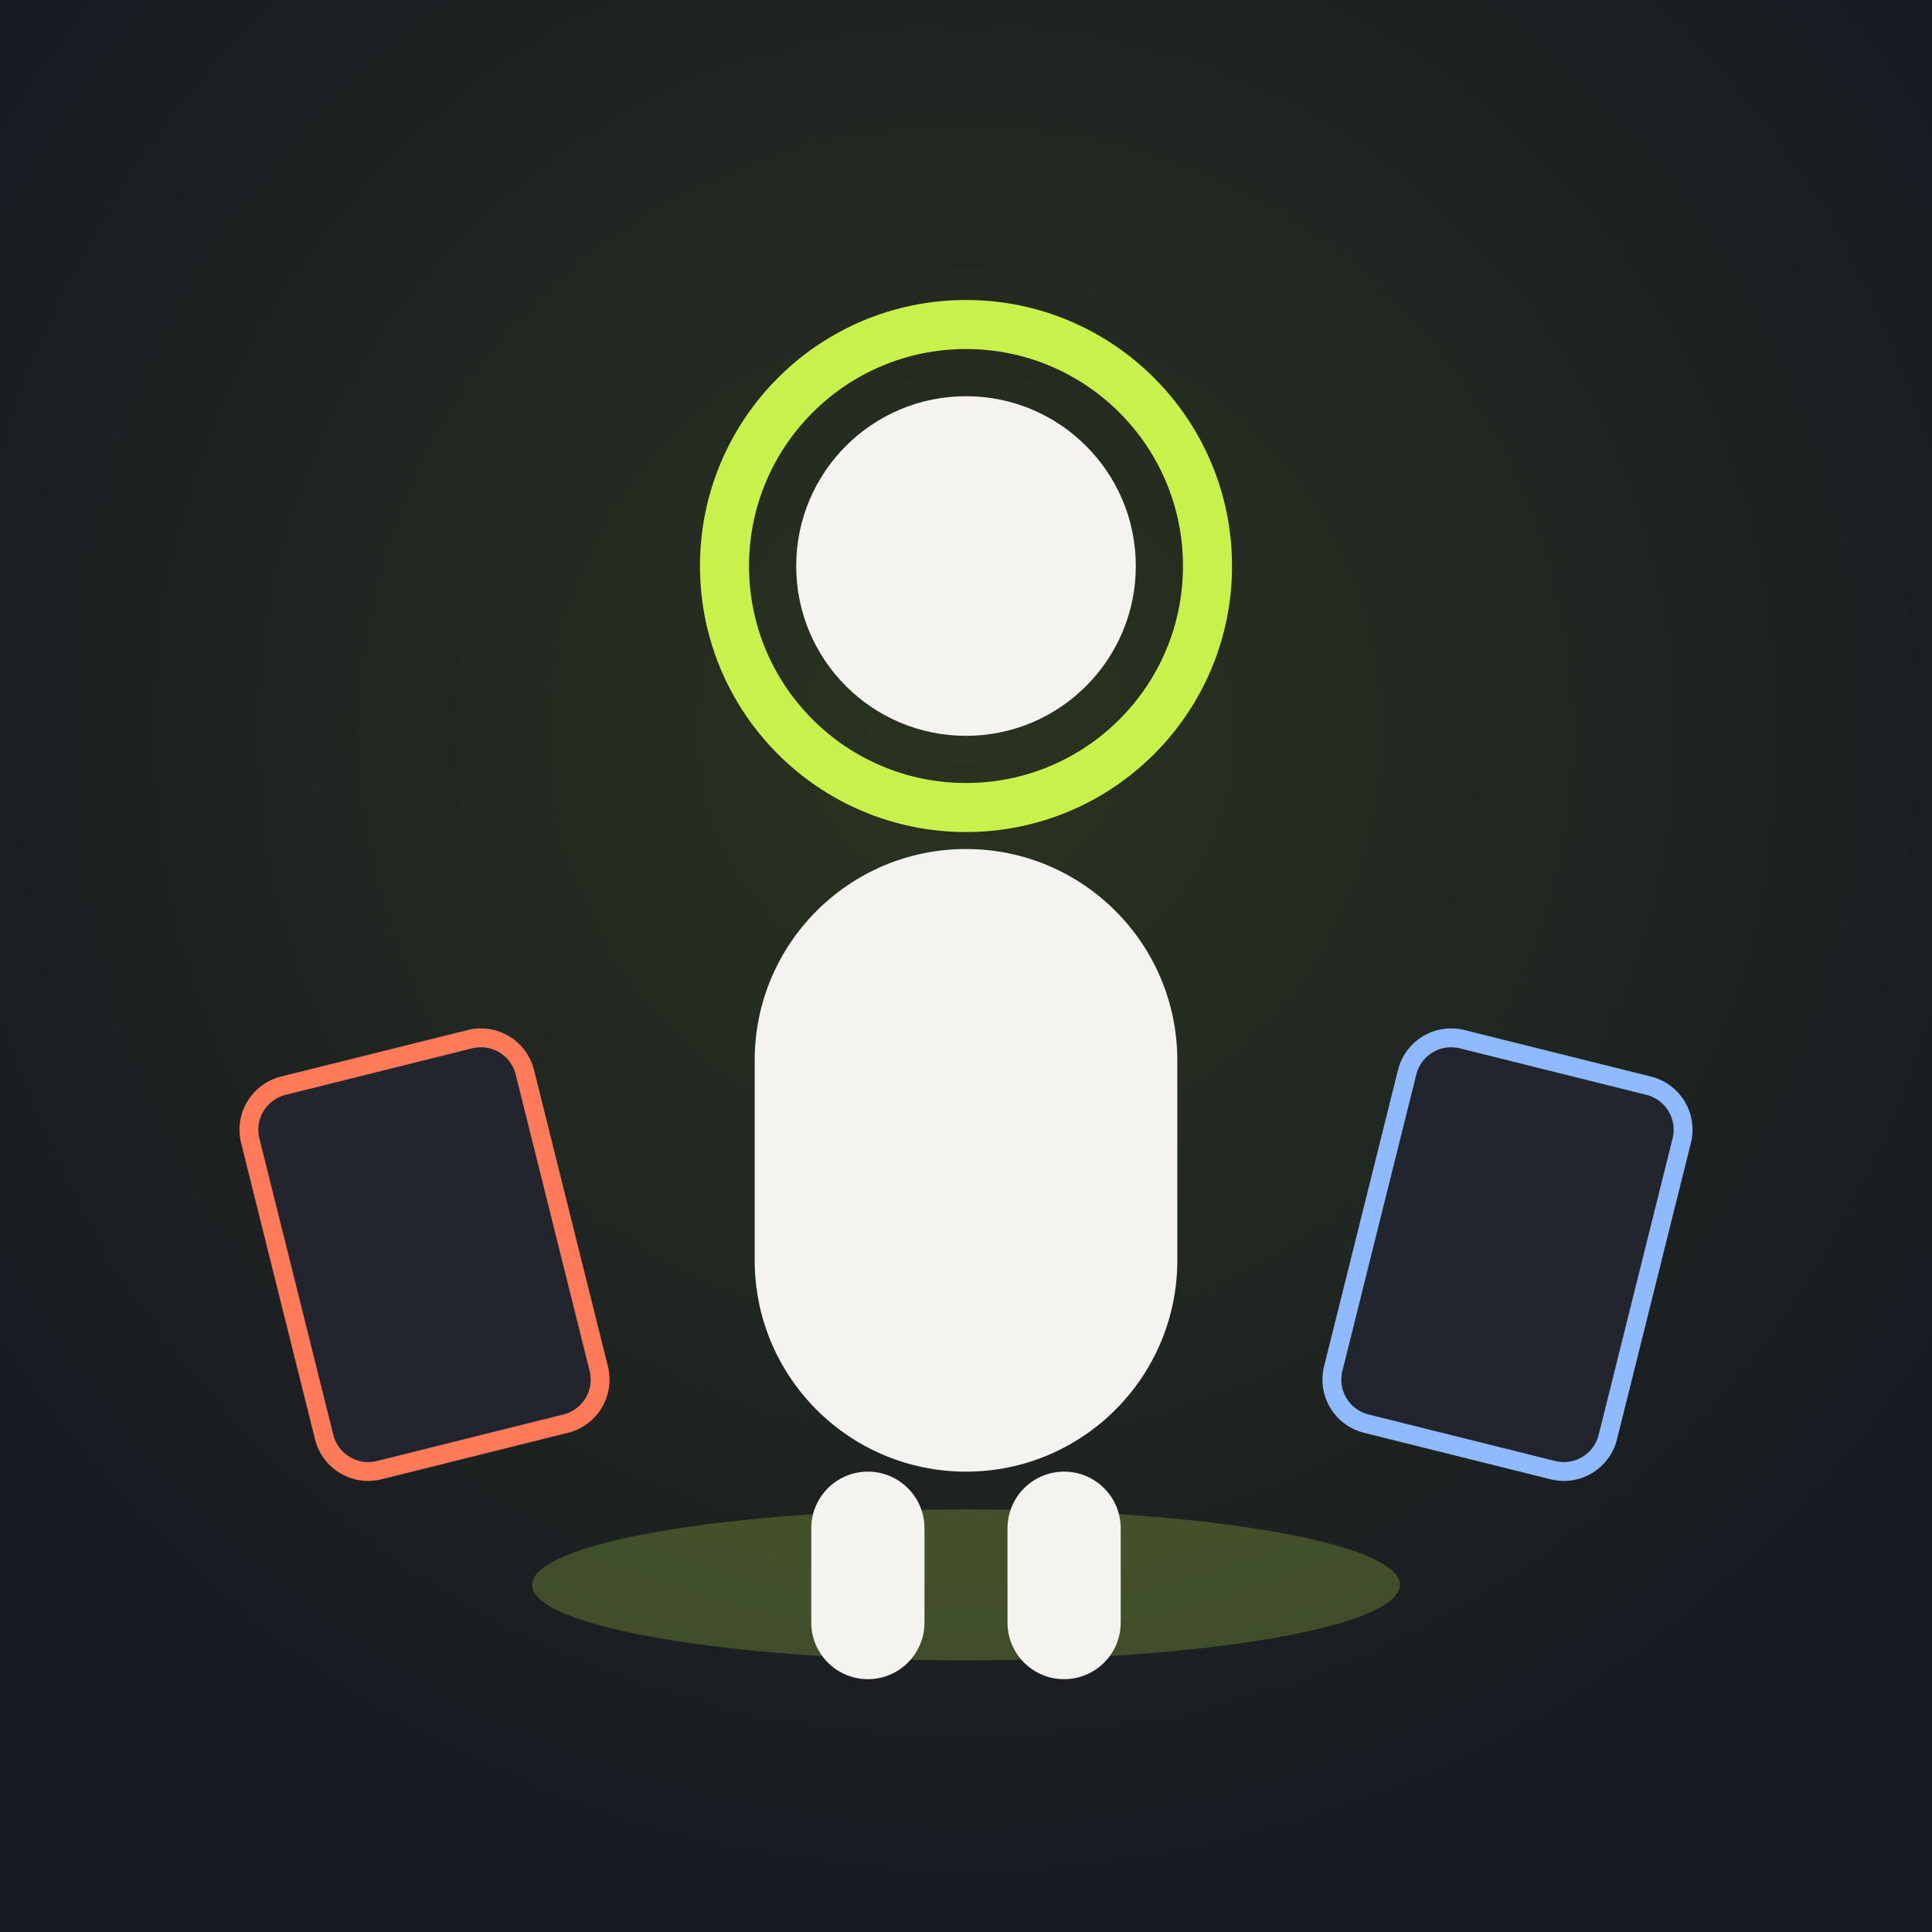
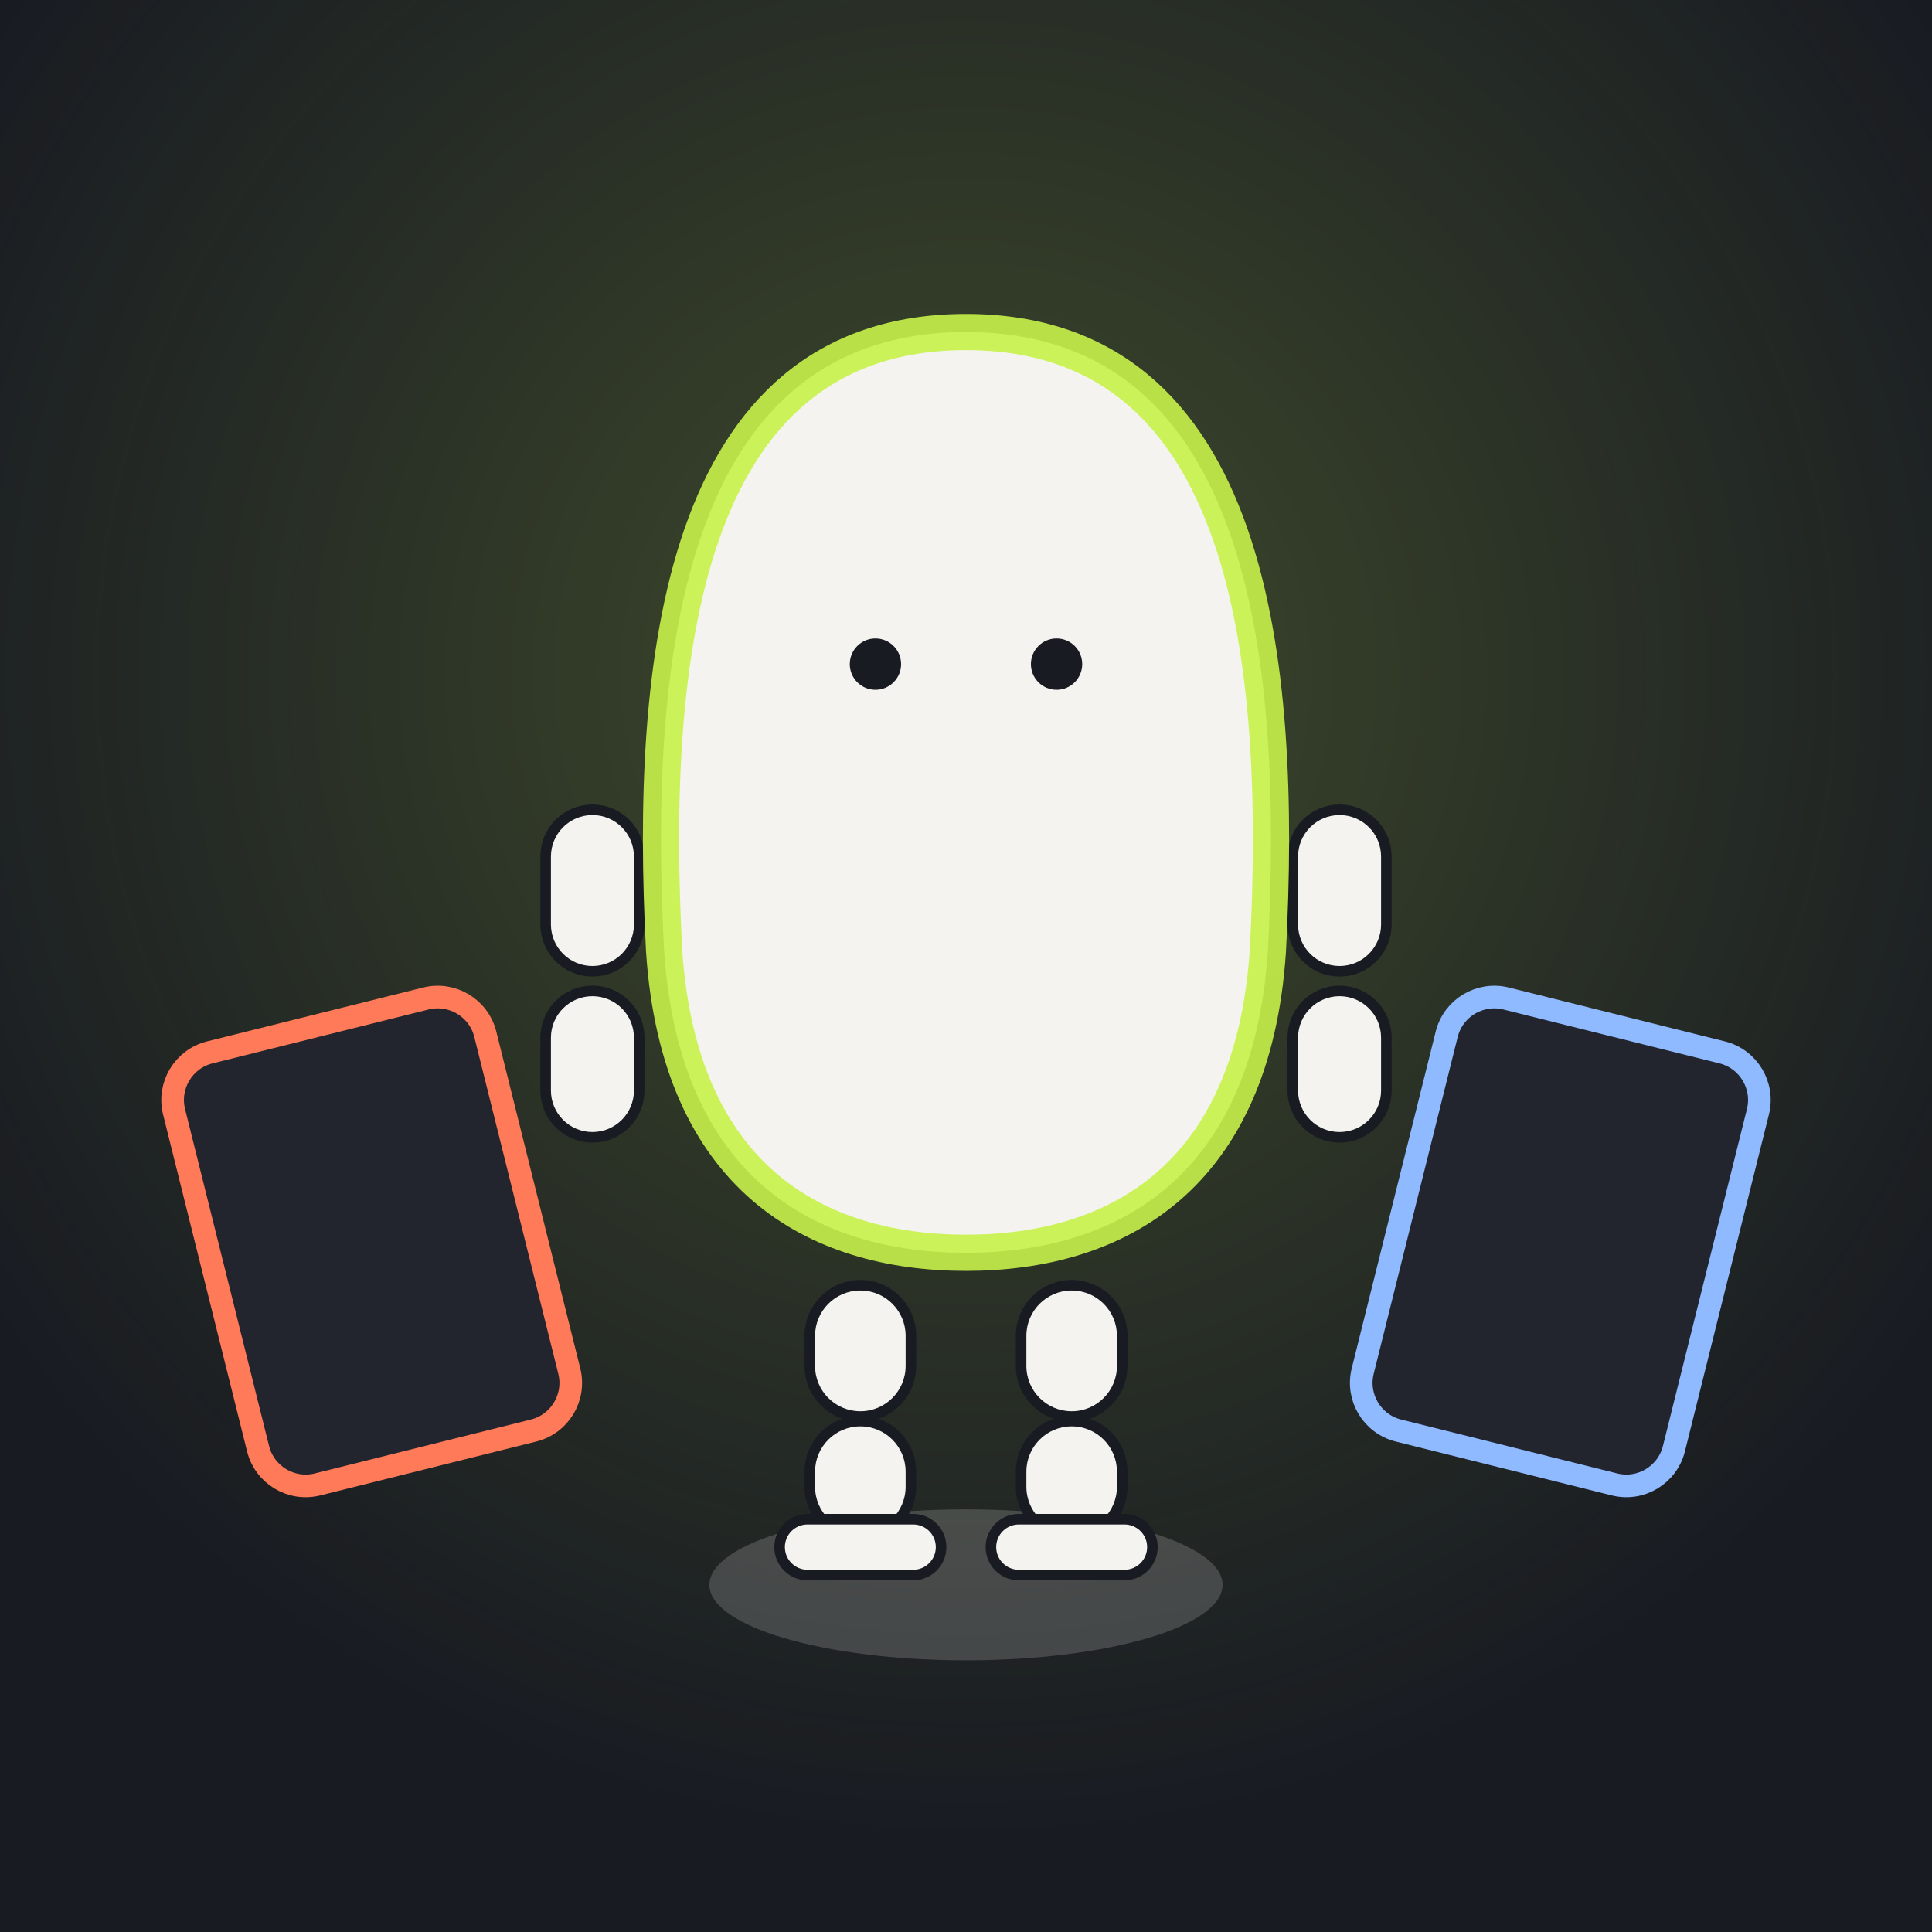
<svg xmlns="http://www.w3.org/2000/svg" width="1024" height="1024" viewBox="0 0 1024 1024">
  <defs>
-     <radialGradient id="g" cx="50%" cy="38%" r="60%">
-       <stop offset="0" stop-color="#2A3320" />
-       <stop offset="1" stop-color="#181B22" />
+     <radialGradient id="glow" cx="50%" cy="35%" r="60%">
+       <stop offset="0" stop-color="#C8F24B" stop-opacity="0.22" />
+       <stop offset="1" stop-color="#C8F24B" stop-opacity="0" />
    </radialGradient>
  </defs>
-   <rect width="1024" height="1024" fill="url(#g)" />
-   <ellipse cx="512" cy="840" rx="230" ry="40" fill="#C8F24B" fill-opacity="0.22" />
-   <rect x="150" y="560" width="150" height="210" rx="24" transform="rotate(-14 225 665)" fill="#22252E" stroke="#FF7A59" stroke-width="10" />
-   <rect x="724" y="560" width="150" height="210" rx="24" transform="rotate(14 799 665)" fill="#22252E" stroke="#8FBAFF" stroke-width="10" />
-   <circle cx="512" cy="300" r="128" fill="none" stroke="#C8F24B" stroke-width="26" />
-   <circle cx="512" cy="300" r="90" fill="#F4F3EF" />
-   <rect x="400" y="450" width="224" height="330" rx="112" fill="#F4F3EF" />
-   <rect x="430" y="780" width="60" height="110" rx="30" fill="#F4F3EF" />
-   <rect x="534" y="780" width="60" height="110" rx="30" fill="#F4F3EF" />
+   <rect width="1024" height="1024" fill="#181B22" />
+   <rect width="1024" height="1024" fill="url(#glow)" />
+   <rect x="112" y="540" width="170" height="236" rx="26" transform="rotate(-14 197 658)" fill="#22252E" stroke="#FF7A59" stroke-width="12" />
+   <rect x="742" y="540" width="170" height="236" rx="26" transform="rotate(14 827 658)" fill="#22252E" stroke="#8FBAFF" stroke-width="12" />
+   <ellipse cx="512" cy="840" rx="136" ry="40" fill="#F4F3EF" fill-opacity="0.18" />
+   <g transform="translate(192 120) scale(8.0)">
+     <rect x="30" y="70.5" width="6" height="8" rx="3.0" fill="#F4F3EF" stroke="#181B22" stroke-width="1.4" paint-order="stroke" />
+     <rect x="30" y="79.5" width="6" height="7" rx="3.0" fill="#F4F3EF" stroke="#181B22" stroke-width="1.4" paint-order="stroke" />
+     <rect x="28" y="86" width="10" height="3" rx="1.5" fill="#F4F3EF" stroke="#181B22" stroke-width="1.4" paint-order="stroke" />
+     <rect x="44" y="70.5" width="6" height="8" rx="3.0" fill="#F4F3EF" stroke="#181B22" stroke-width="1.4" paint-order="stroke" />
+     <rect x="44" y="79.5" width="6" height="7" rx="3.0" fill="#F4F3EF" stroke="#181B22" stroke-width="1.4" paint-order="stroke" />
+     <rect x="42" y="86" width="10" height="3" rx="1.5" fill="#F4F3EF" stroke="#181B22" stroke-width="1.4" paint-order="stroke" />
+     <rect x="12.5" y="39" width="5.5" height="10" rx="2.75" fill="#F4F3EF" stroke="#181B22" stroke-width="1.4" paint-order="stroke" />
+     <rect x="12.5" y="51" width="5.5" height="9" rx="2.75" fill="#F4F3EF" stroke="#181B22" stroke-width="1.4" paint-order="stroke" />
+     <rect x="62" y="39" width="5.5" height="10" rx="2.75" fill="#F4F3EF" stroke="#181B22" stroke-width="1.4" paint-order="stroke" />
+     <rect x="62" y="51" width="5.5" height="9" rx="2.75" fill="#F4F3EF" stroke="#181B22" stroke-width="1.4" paint-order="stroke" />
+     <path d="M40 7 C 59 7, 61 29, 60 48 C 59 63, 50 68, 40 68 C 30 68, 21 63, 20 48 C 19 29, 21 7, 40 7 Z" fill="#F4F3EF" />
+     <path d="M40 7 C 59 7, 61 29, 60 48 C 59 63, 50 68, 40 68 C 30 68, 21 63, 20 48 C 19 29, 21 7, 40 7 Z" fill="none" stroke="#C8F24B" stroke-opacity="0.9" stroke-width="2.4" />
+     <circle cx="34" cy="29" r="1.7" fill="#181B22" />
+     <circle cx="46" cy="29" r="1.7" fill="#181B22" />
+   </g>
</svg>
